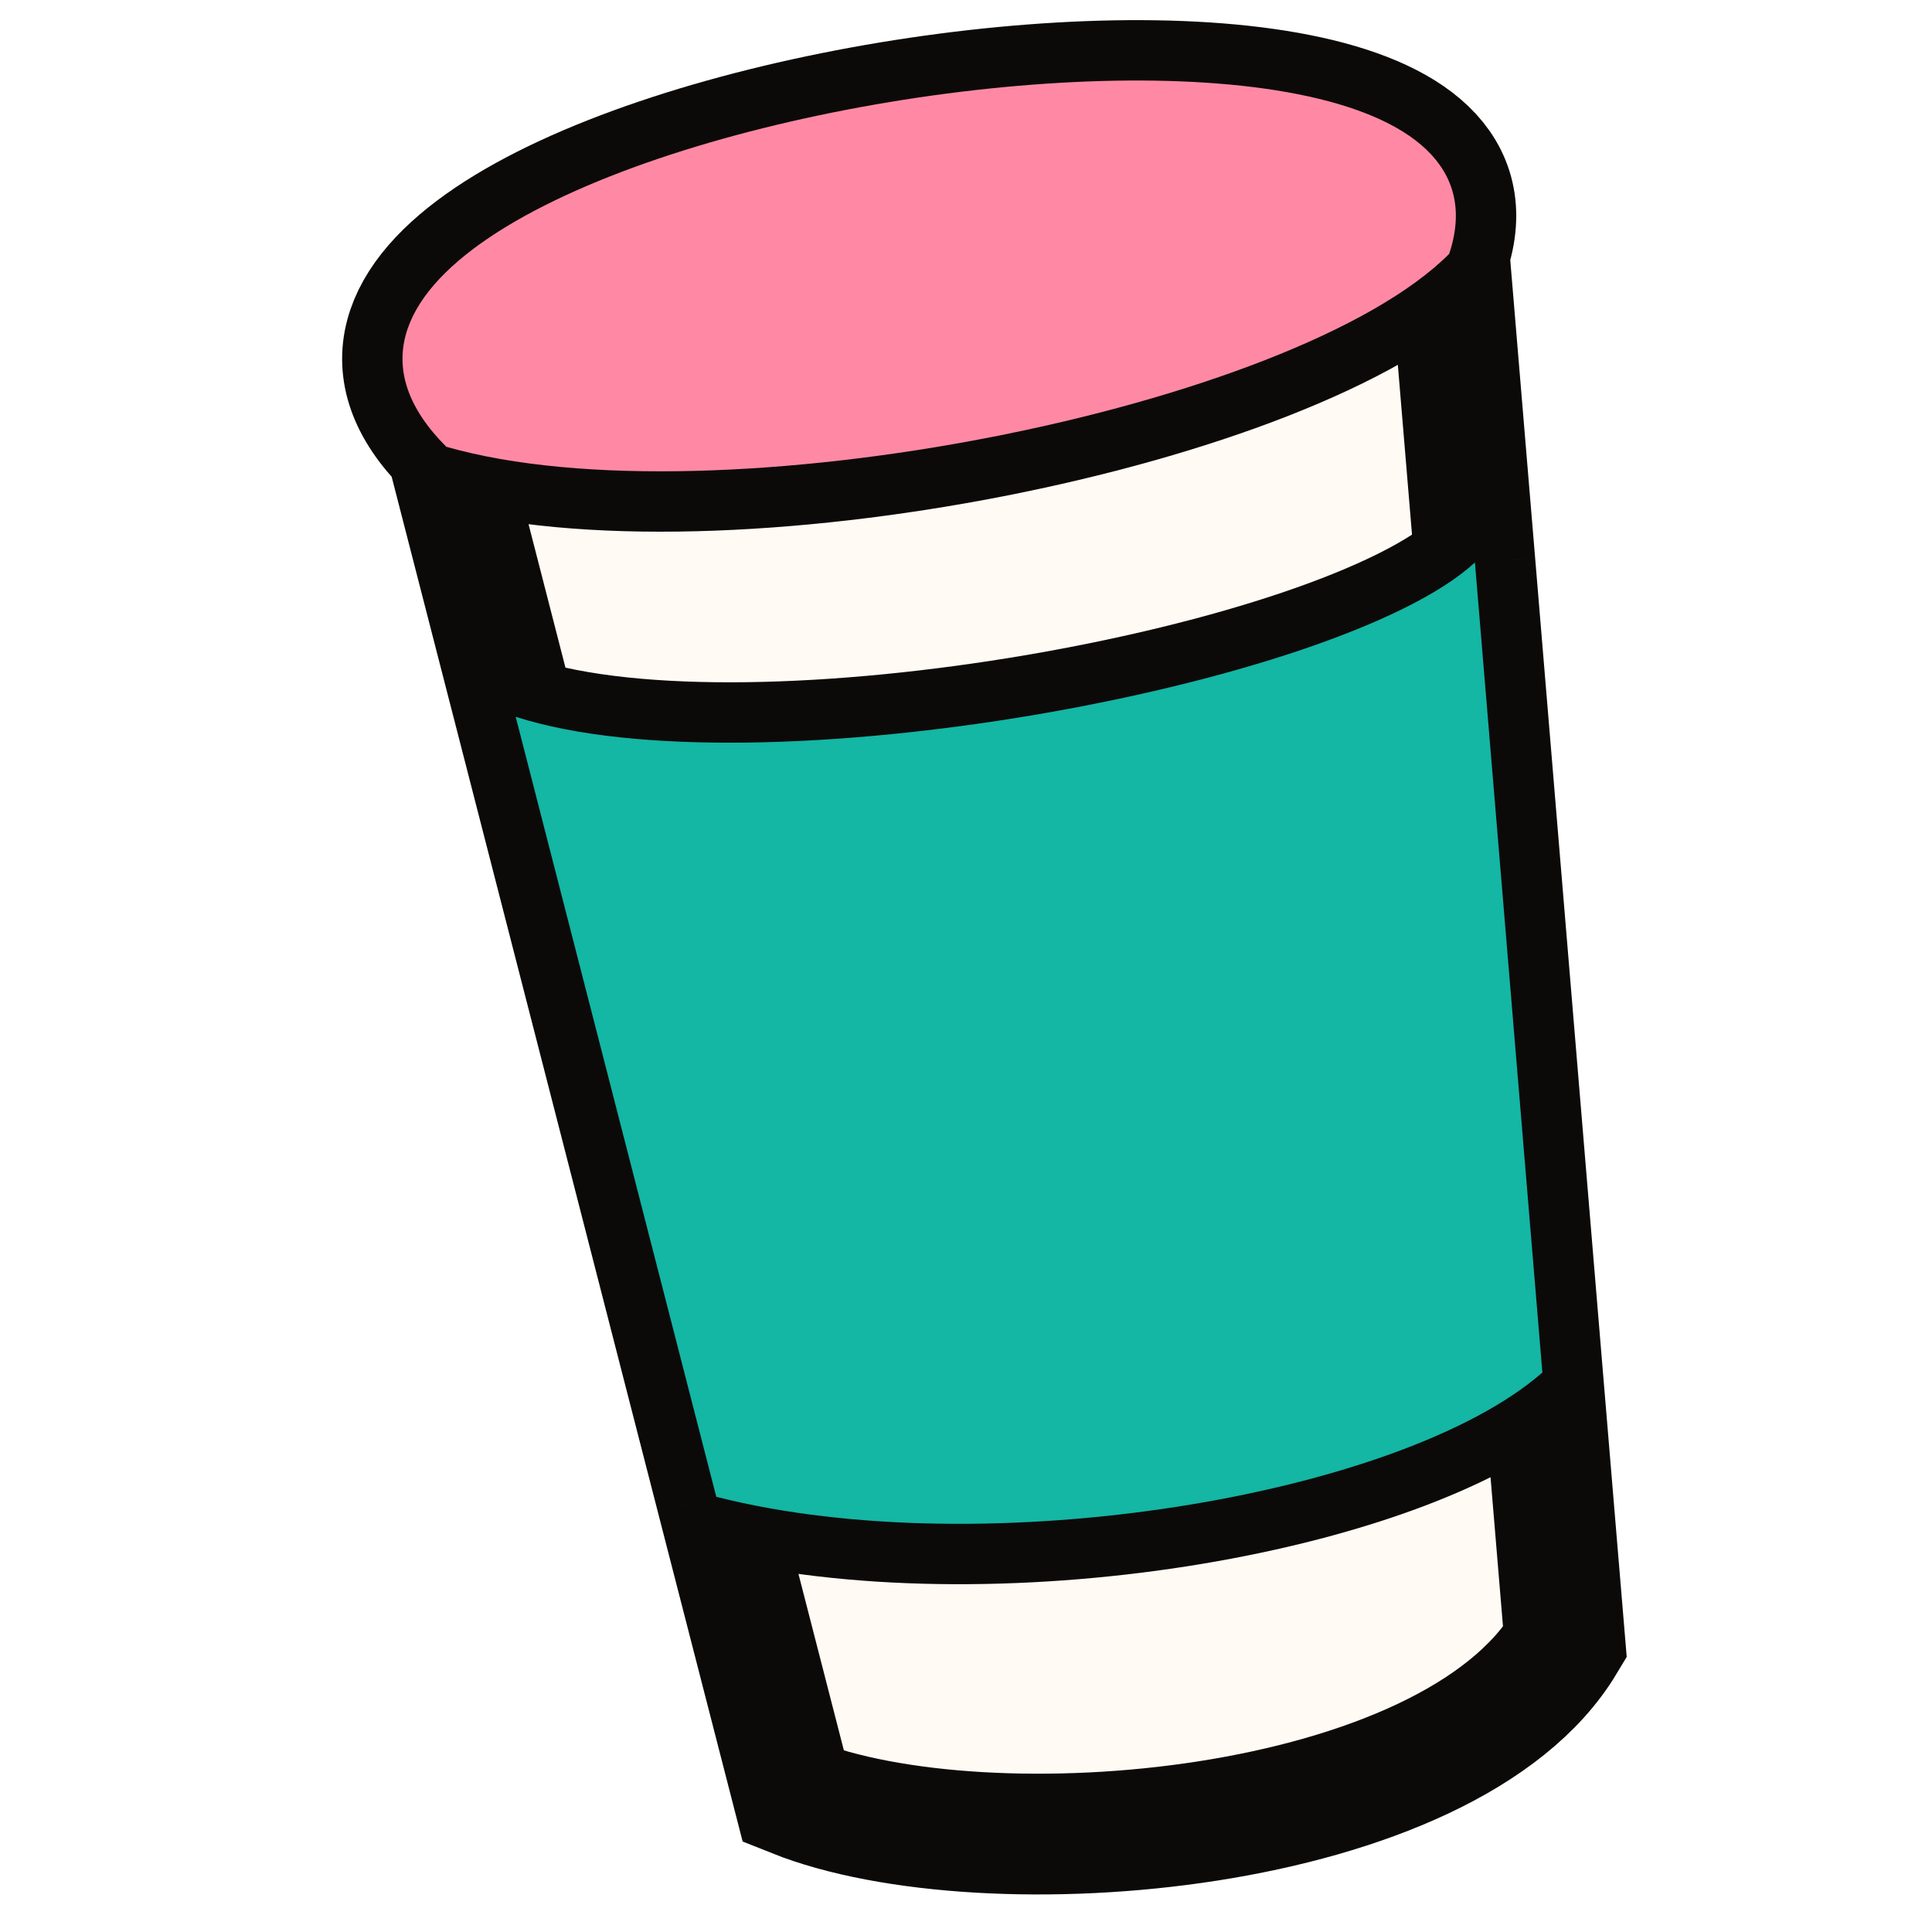
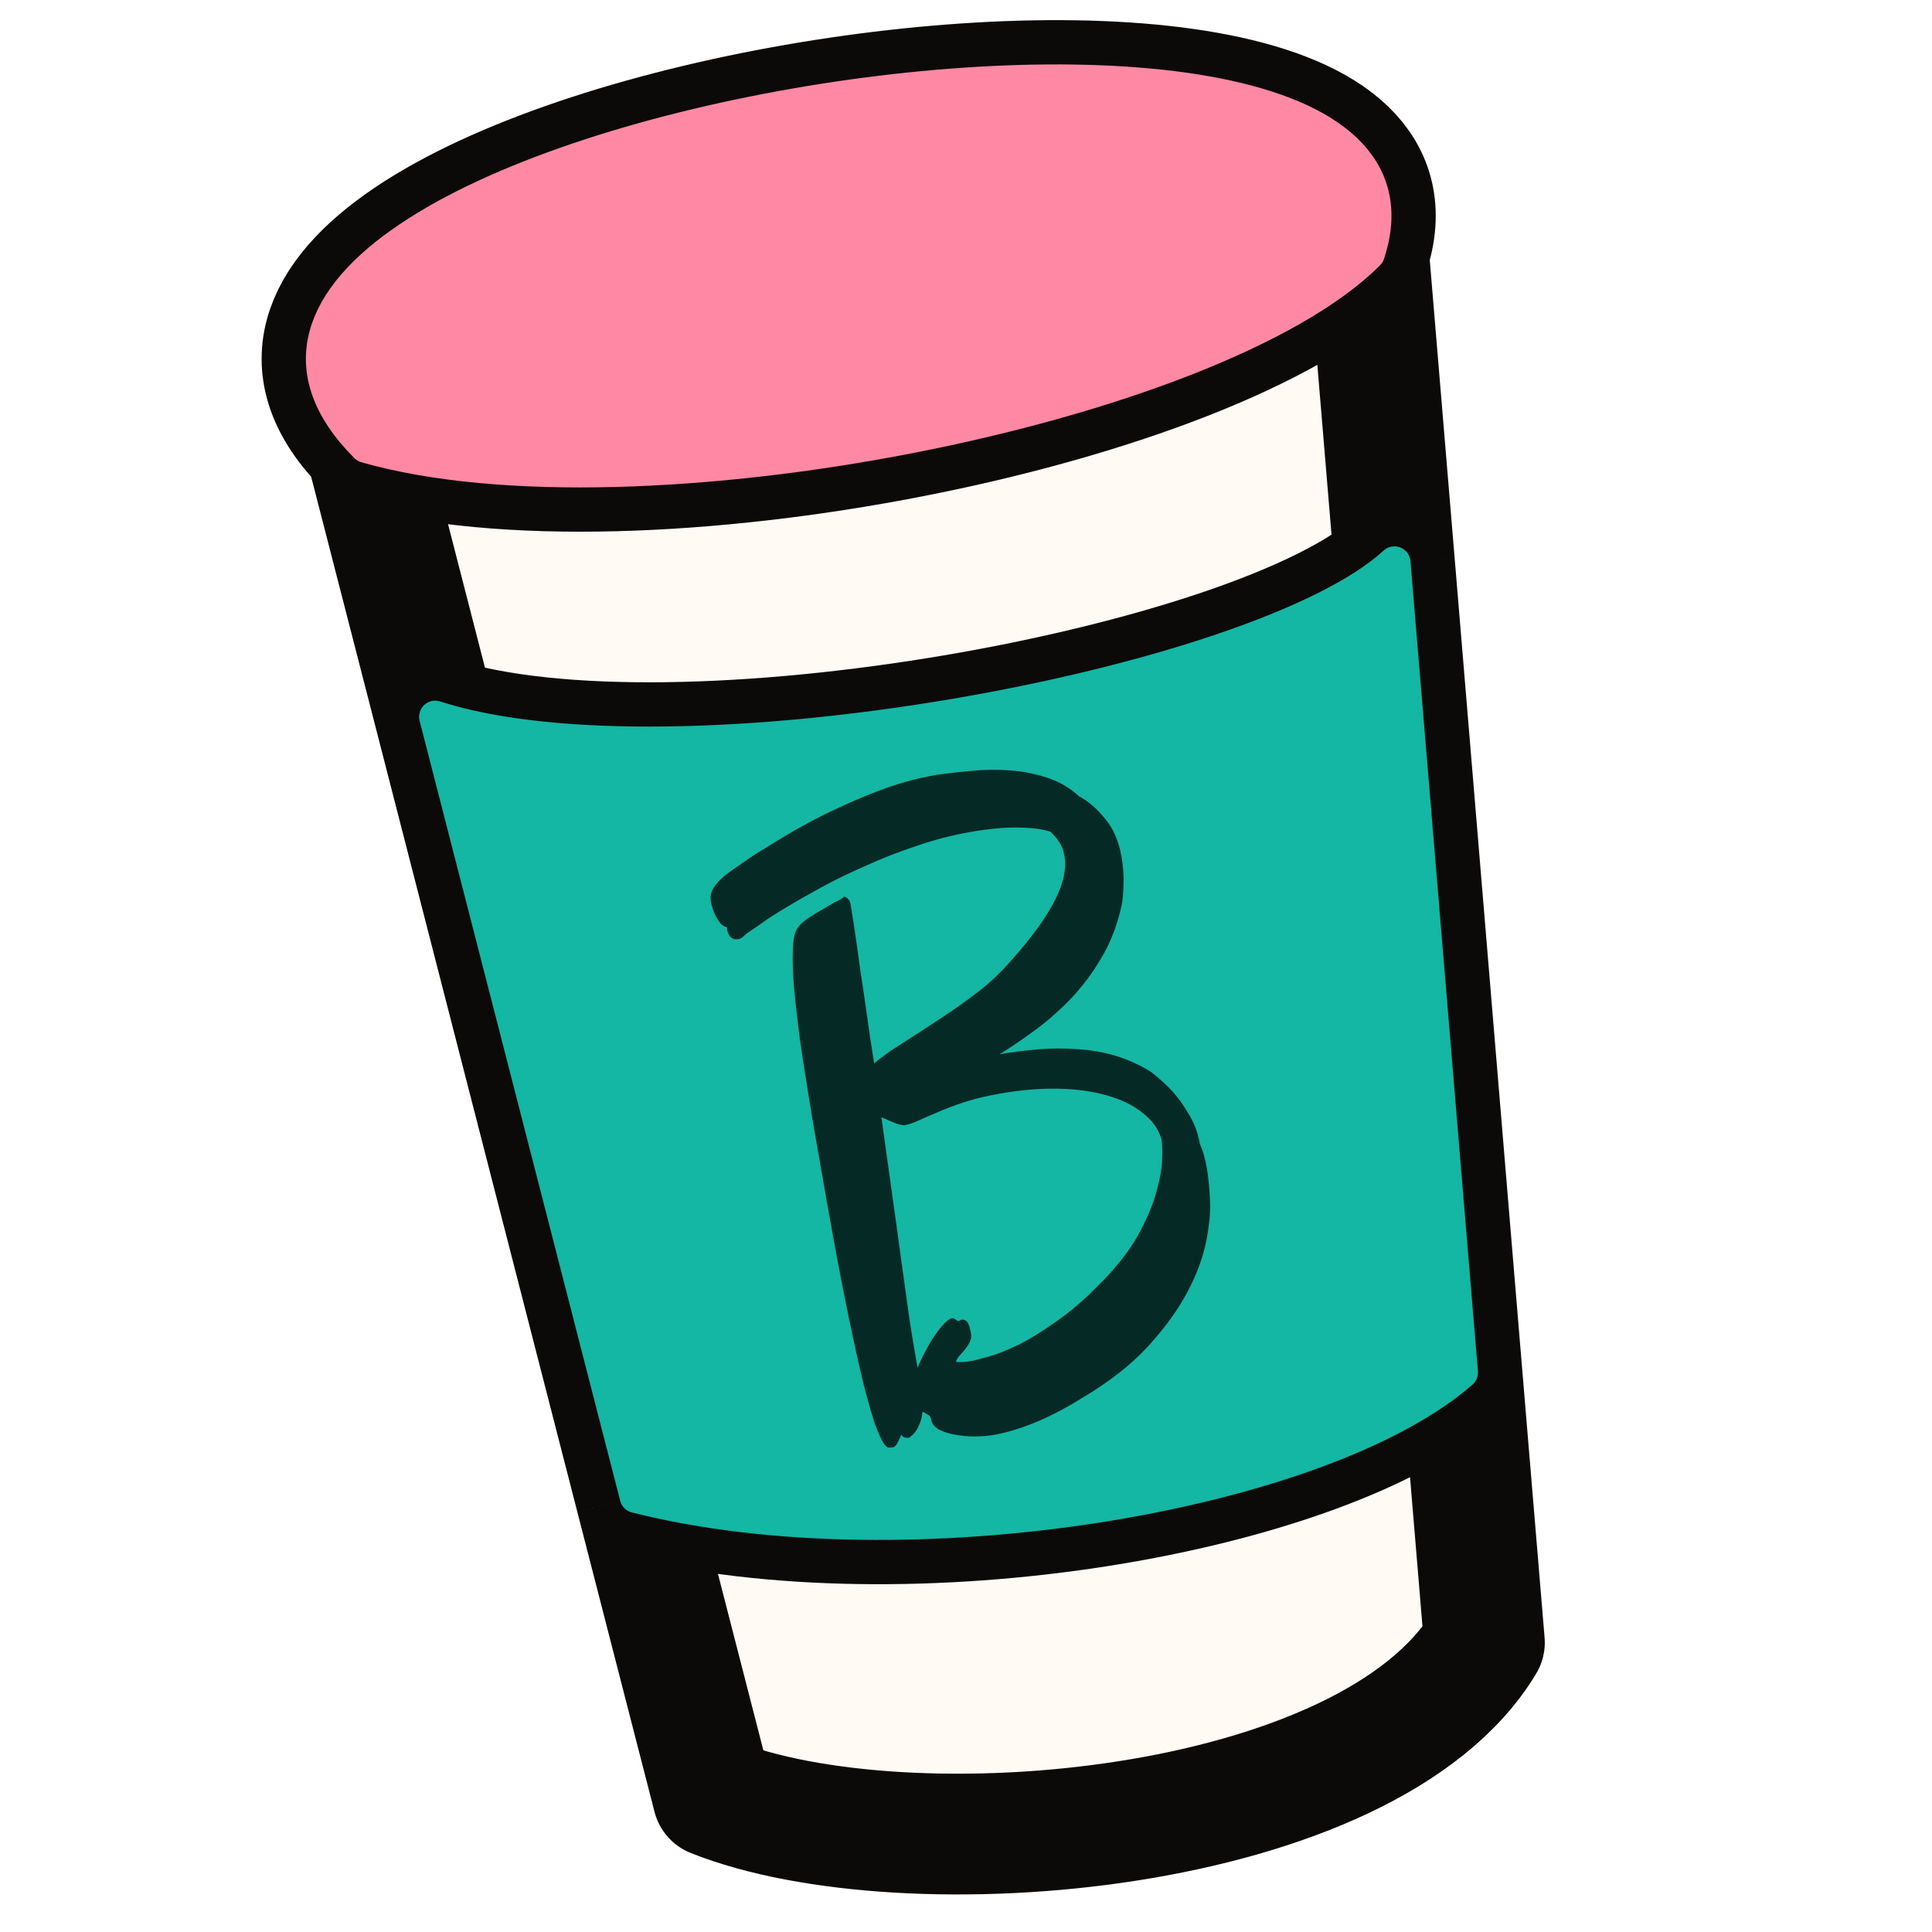
<svg xmlns="http://www.w3.org/2000/svg" width="24" height="24" viewBox="0 0 24 24" fill="none">
-   <path d="M19.44 20.404C18.002 22.8 12.252 23.279 9.857 22.321L8.898 18.594L6.407 8.904L5.544 5.55C1.711 1.717 19.44 -1.158 18.002 3.154L18.322 6.987L19.16 17.05L19.44 20.404Z" fill="#FFFAF4" />
-   <path d="M18.002 3.154L18.322 6.987M18.002 3.154C16.086 5.071 8.898 6.508 5.544 5.55M18.002 3.154C19.44 -1.158 1.711 1.717 5.544 5.55M5.544 5.55L6.407 8.904M6.407 8.904C9.377 9.862 16.661 8.521 18.322 6.987M6.407 8.904L8.898 18.594M18.322 6.987L19.16 17.05M8.898 18.594L9.857 22.321C12.252 23.279 18.002 22.8 19.44 20.404L19.16 17.05M8.898 18.594C12.252 19.446 17.404 18.583 19.16 17.05" stroke="#0C0A09" stroke-width="1.5" />
-   <path d="M18.322 6.987C16.661 8.521 9.377 9.862 6.406 8.904L8.898 18.594C12.252 19.446 17.403 18.583 19.16 17.05L18.322 6.987Z" fill="#14B6A4" />
-   <path d="M5.544 5.55C8.898 6.508 16.086 5.071 18.002 3.154C19.44 -1.158 1.711 1.717 5.544 5.55Z" fill="#FF89A4" />
+   <path d="M18.44 20.404C17.002 22.8 11.252 23.279 8.857 22.321L7.898 18.594L5.407 8.904L4.544 5.55C0.711 1.717 18.44 -1.158 17.002 3.154L17.322 6.987L18.16 17.05L18.44 20.404Z" fill="#FFFAF4" />
+   <path d="M17.002 3.154L17.322 6.987M17.002 3.154C15.086 5.071 7.898 6.508 4.544 5.55M17.002 3.154C18.44 -1.158 0.711 1.717 4.544 5.55M4.544 5.55L5.407 8.904M5.407 8.904C8.377 9.862 15.661 8.521 17.322 6.987M5.407 8.904L7.898 18.594M17.322 6.987L18.16 17.05M7.898 18.594L8.857 22.321C11.252 23.279 17.002 22.8 18.44 20.404L18.16 17.05M7.898 18.594C11.252 19.446 16.404 18.583 18.16 17.05" stroke="#0C0A09" stroke-width="1.5" stroke-linejoin="round" />
+   <path d="M17.322 6.987C15.661 8.521 8.377 9.862 5.406 8.904L7.898 18.594C11.252 19.446 16.403 18.583 18.16 17.05L17.322 6.987Z" fill="#14B6A4" stroke="#14B6A4" stroke-width="0.4" stroke-linejoin="round" />
+   <path d="M4.544 5.55C7.898 6.508 15.086 5.071 17.002 3.154C18.44 -1.158 0.711 1.717 4.544 5.55Z" fill="#FF89A4" stroke="#FF89A4" stroke-width="0.4" stroke-linejoin="round" />
+   <g style="mix-blend-mode:multiply" opacity="0.8">
+     <path d="M10.565 11.226C10.58 11.313 10.598 11.425 10.618 11.562C10.638 11.695 10.66 11.849 10.683 12.023C10.71 12.196 10.737 12.384 10.766 12.587C10.793 12.786 10.824 12.994 10.859 13.21C10.952 13.13 11.066 13.049 11.2 12.966C11.336 12.879 11.477 12.788 11.624 12.691C11.773 12.595 11.92 12.493 12.065 12.386C12.213 12.278 12.344 12.164 12.46 12.043C12.744 11.738 12.949 11.47 13.075 11.24C13.204 11.006 13.254 10.802 13.223 10.63C13.21 10.558 13.187 10.499 13.153 10.453C13.123 10.407 13.088 10.366 13.049 10.332C12.957 10.3 12.826 10.283 12.655 10.28C12.488 10.276 12.286 10.295 12.048 10.336C11.825 10.376 11.604 10.433 11.383 10.509C11.166 10.581 10.958 10.662 10.759 10.753C10.559 10.84 10.373 10.93 10.201 11.024C10.032 11.117 9.882 11.202 9.751 11.281C9.62 11.36 9.516 11.428 9.437 11.486C9.358 11.541 9.31 11.574 9.293 11.584C9.276 11.595 9.257 11.611 9.235 11.633C9.216 11.652 9.196 11.662 9.174 11.666C9.127 11.675 9.092 11.662 9.067 11.63C9.043 11.597 9.031 11.56 9.031 11.519C9.001 11.513 8.974 11.498 8.951 11.472C8.927 11.443 8.907 11.411 8.89 11.377C8.872 11.343 8.859 11.31 8.85 11.279C8.84 11.243 8.833 11.217 8.83 11.199C8.818 11.127 8.837 11.058 8.889 10.994C8.943 10.925 9.017 10.86 9.11 10.799C9.133 10.784 9.183 10.749 9.259 10.695C9.338 10.64 9.438 10.576 9.558 10.503C9.682 10.426 9.821 10.344 9.977 10.257C10.132 10.17 10.299 10.087 10.477 10.007C10.656 9.924 10.841 9.849 11.033 9.781C11.225 9.714 11.418 9.664 11.612 9.629C11.753 9.608 11.904 9.591 12.065 9.577C12.225 9.56 12.385 9.558 12.547 9.57C12.709 9.582 12.862 9.613 13.008 9.661C13.157 9.709 13.289 9.786 13.405 9.892C13.519 9.953 13.626 10.045 13.726 10.169C13.828 10.288 13.896 10.443 13.93 10.633C13.954 10.766 13.962 10.889 13.956 11.001C13.953 11.109 13.946 11.186 13.936 11.233C13.883 11.483 13.798 11.706 13.681 11.9C13.567 12.095 13.436 12.268 13.289 12.42C13.144 12.568 12.995 12.698 12.84 12.81C12.686 12.923 12.545 13.018 12.418 13.096C12.569 13.07 12.725 13.05 12.886 13.036C13.05 13.022 13.213 13.021 13.374 13.033C13.539 13.041 13.7 13.069 13.856 13.115C14.013 13.162 14.162 13.23 14.304 13.32C14.398 13.392 14.486 13.473 14.569 13.562C14.638 13.639 14.705 13.733 14.769 13.844C14.836 13.951 14.881 14.073 14.905 14.209C14.942 14.292 14.97 14.389 14.99 14.5C15.012 14.626 15.026 14.768 15.032 14.927C15.038 15.066 15.021 15.234 14.982 15.43C14.942 15.626 14.864 15.835 14.747 16.056C14.63 16.276 14.466 16.502 14.255 16.732C14.046 16.958 13.772 17.171 13.433 17.372C13.223 17.502 13.027 17.603 12.847 17.675C12.667 17.748 12.502 17.797 12.351 17.824C12.279 17.837 12.198 17.843 12.11 17.844C12.024 17.844 11.941 17.837 11.861 17.821C11.785 17.809 11.718 17.787 11.66 17.756C11.607 17.725 11.575 17.683 11.566 17.629C11.56 17.6 11.548 17.582 11.528 17.574C11.508 17.563 11.485 17.55 11.46 17.536C11.453 17.6 11.44 17.653 11.421 17.693C11.406 17.733 11.388 17.766 11.366 17.792C11.342 17.822 11.316 17.845 11.29 17.861C11.275 17.863 11.262 17.862 11.25 17.857C11.228 17.857 11.209 17.845 11.194 17.822C11.184 17.853 11.17 17.886 11.15 17.919C11.134 17.955 11.115 17.975 11.094 17.979C11.083 17.981 11.066 17.982 11.044 17.982C11.026 17.985 11.002 17.965 10.972 17.922C10.946 17.879 10.912 17.803 10.871 17.695C10.833 17.584 10.785 17.416 10.727 17.193C10.672 16.965 10.607 16.671 10.532 16.309C10.457 15.948 10.372 15.496 10.276 14.953C10.238 14.734 10.197 14.504 10.155 14.263C10.111 14.018 10.071 13.779 10.034 13.544C9.995 13.307 9.961 13.079 9.93 12.862C9.902 12.641 9.88 12.441 9.863 12.262C9.849 12.079 9.845 11.926 9.849 11.803C9.852 11.677 9.87 11.588 9.902 11.538C9.925 11.497 9.969 11.454 10.035 11.409C10.105 11.363 10.174 11.321 10.241 11.284C10.308 11.242 10.367 11.209 10.418 11.185C10.469 11.158 10.49 11.141 10.482 11.135C10.501 11.139 10.518 11.149 10.532 11.166C10.549 11.177 10.559 11.198 10.565 11.226ZM11.244 13.976C11.219 13.981 11.179 13.973 11.123 13.953C11.071 13.932 11.013 13.908 10.949 13.878C10.991 14.182 11.034 14.486 11.076 14.79C11.119 15.094 11.159 15.383 11.196 15.659C11.233 15.93 11.268 16.182 11.301 16.413C11.338 16.644 11.37 16.836 11.398 16.991C11.429 16.915 11.464 16.842 11.504 16.772C11.542 16.698 11.581 16.634 11.62 16.579C11.661 16.52 11.699 16.473 11.734 16.437C11.772 16.4 11.802 16.38 11.823 16.377C11.83 16.375 11.838 16.376 11.846 16.378C11.853 16.38 11.872 16.392 11.902 16.413C11.909 16.411 11.916 16.408 11.922 16.404C11.929 16.399 11.936 16.396 11.943 16.394C11.972 16.389 11.995 16.398 12.014 16.421C12.033 16.443 12.049 16.491 12.062 16.562C12.069 16.602 12.064 16.638 12.047 16.671C12.031 16.703 12.01 16.735 11.986 16.765C11.965 16.791 11.941 16.817 11.917 16.844C11.895 16.87 11.881 16.895 11.874 16.918C11.904 16.92 11.934 16.921 11.963 16.919C11.993 16.918 12.038 16.911 12.099 16.901C12.131 16.891 12.194 16.875 12.29 16.85C12.389 16.822 12.512 16.772 12.659 16.702C12.805 16.628 12.971 16.524 13.155 16.392C13.343 16.259 13.541 16.081 13.75 15.859C13.928 15.668 14.066 15.481 14.163 15.297C14.26 15.113 14.329 14.945 14.369 14.793C14.412 14.637 14.435 14.504 14.437 14.392C14.44 14.28 14.437 14.201 14.429 14.154C14.391 14.024 14.312 13.914 14.192 13.823C14.075 13.729 13.928 13.657 13.748 13.607C13.572 13.556 13.371 13.529 13.144 13.524C12.917 13.52 12.678 13.54 12.426 13.584C12.257 13.614 12.11 13.649 11.983 13.69C11.857 13.731 11.746 13.773 11.649 13.816C11.556 13.854 11.477 13.889 11.412 13.919C11.347 13.949 11.291 13.968 11.244 13.976Z" fill="#0C0A09" />
+   </g>
</svg>
